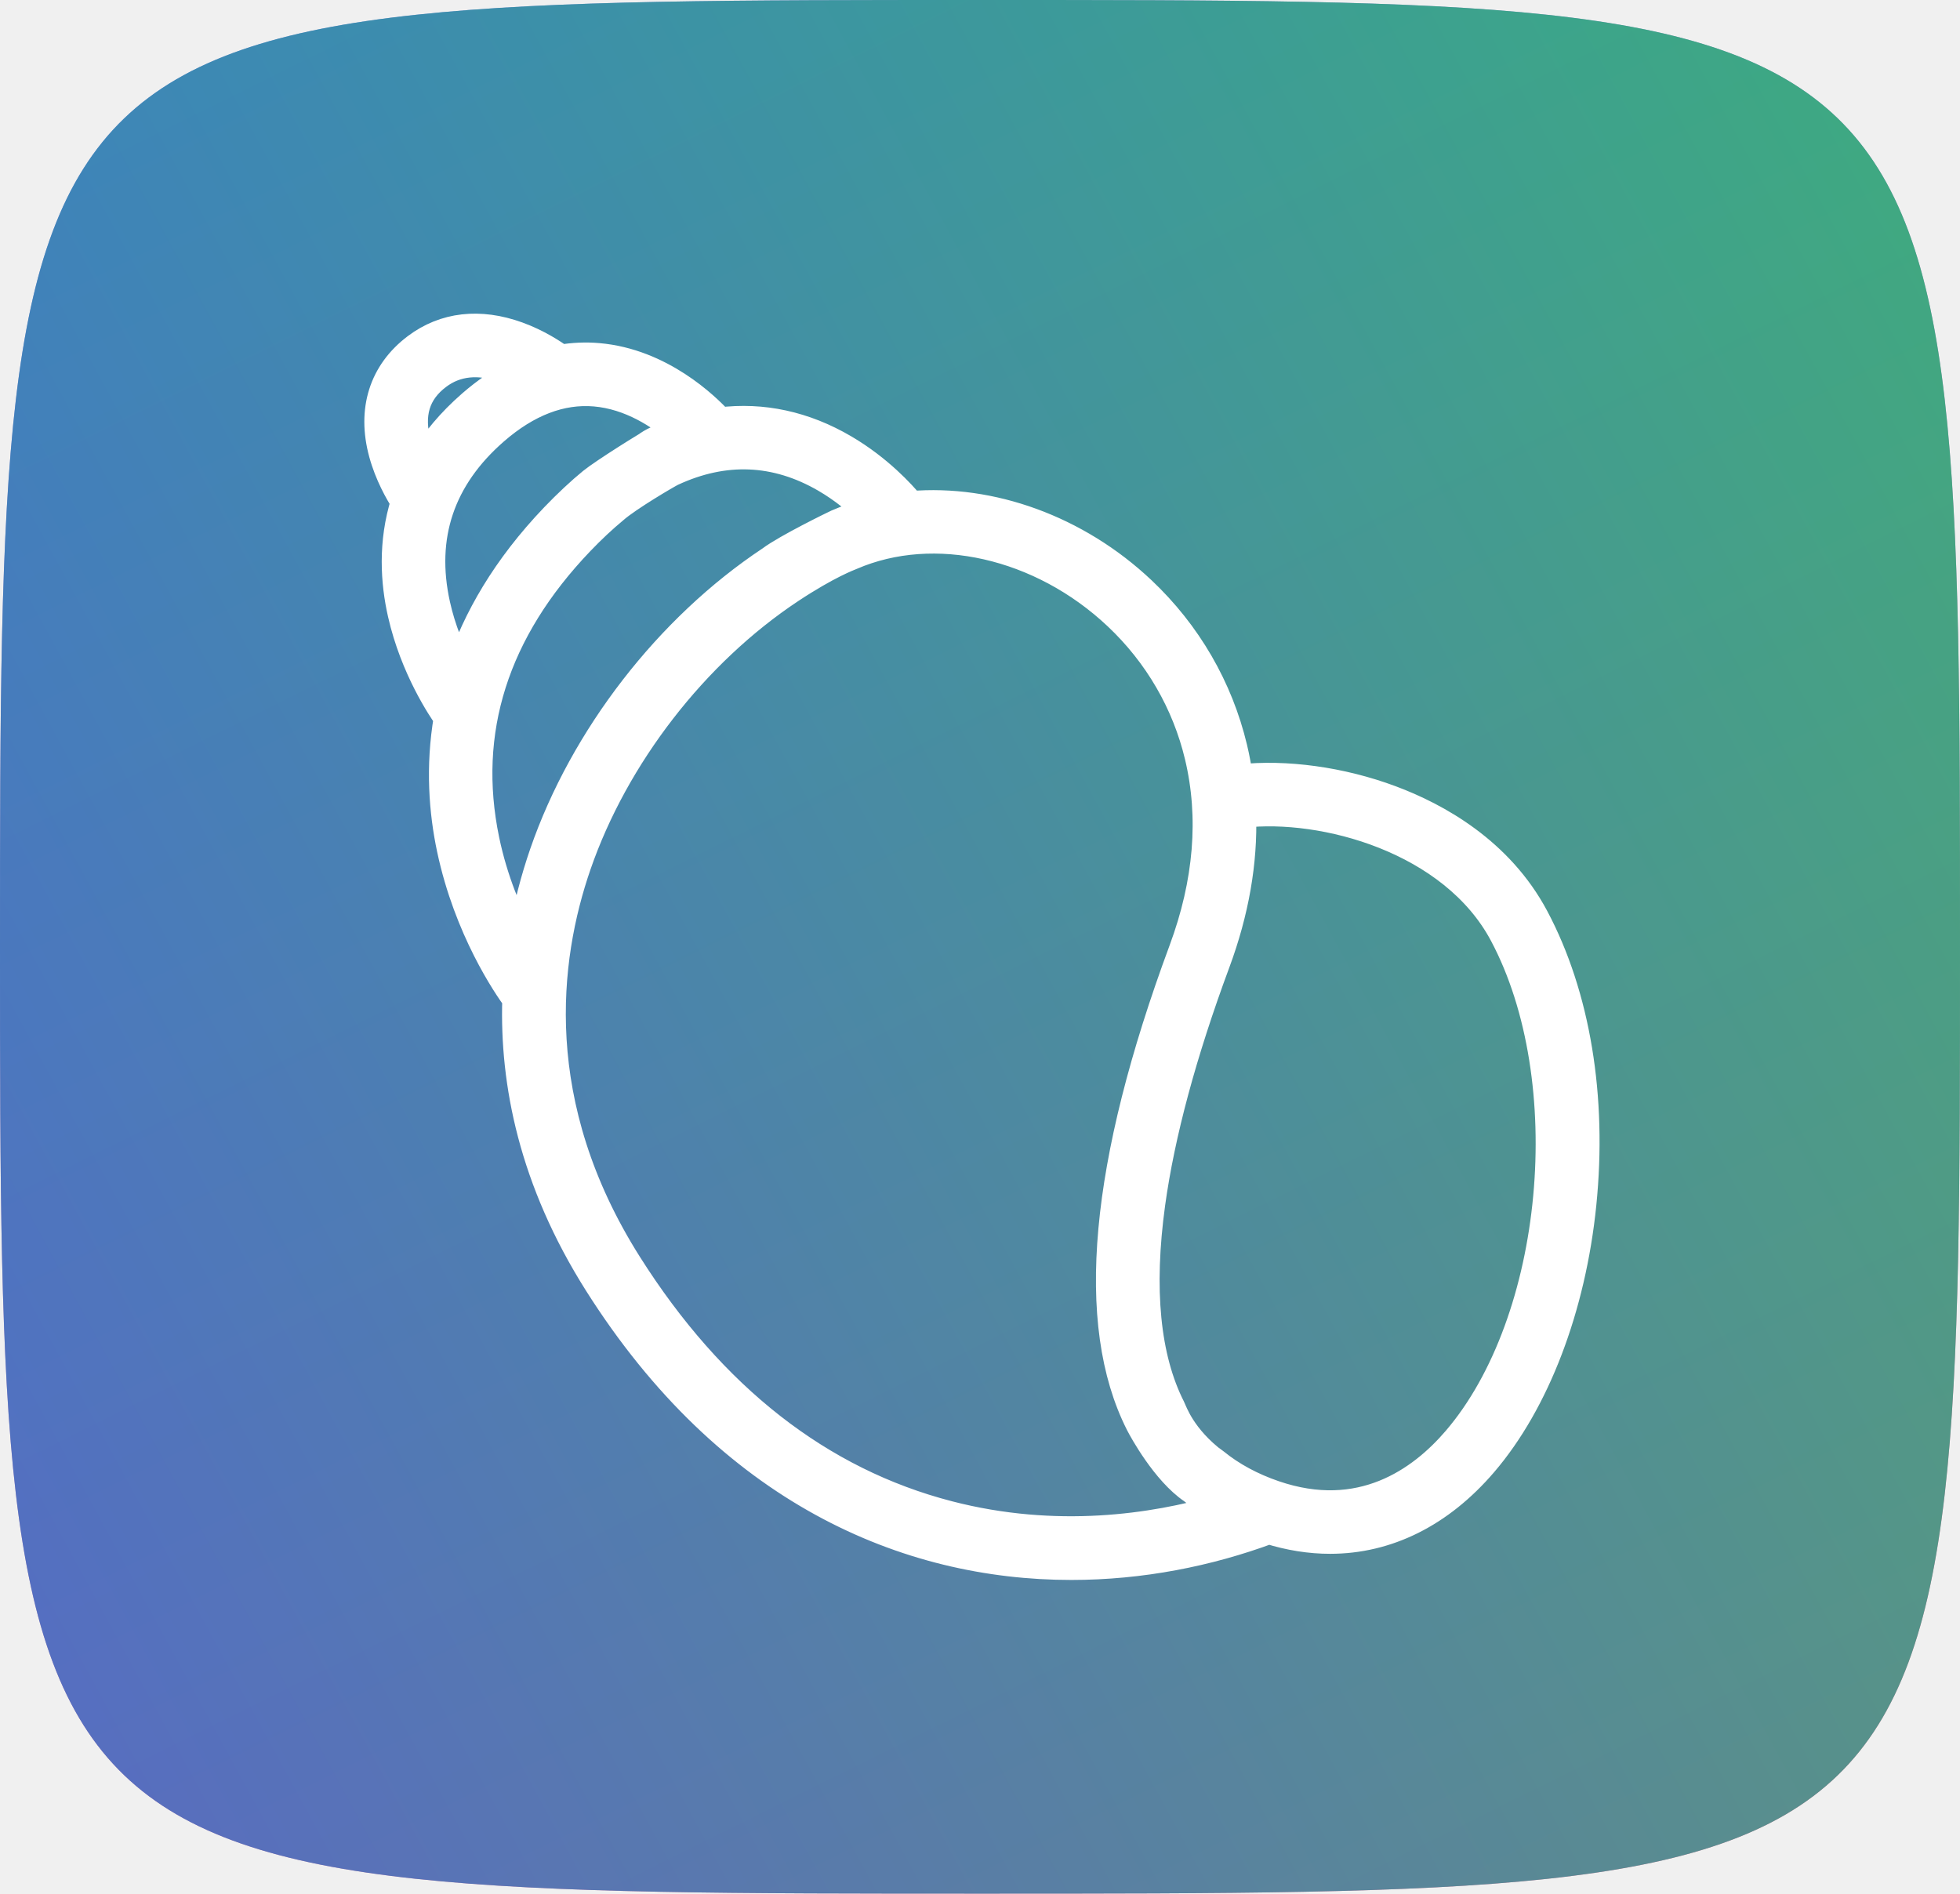
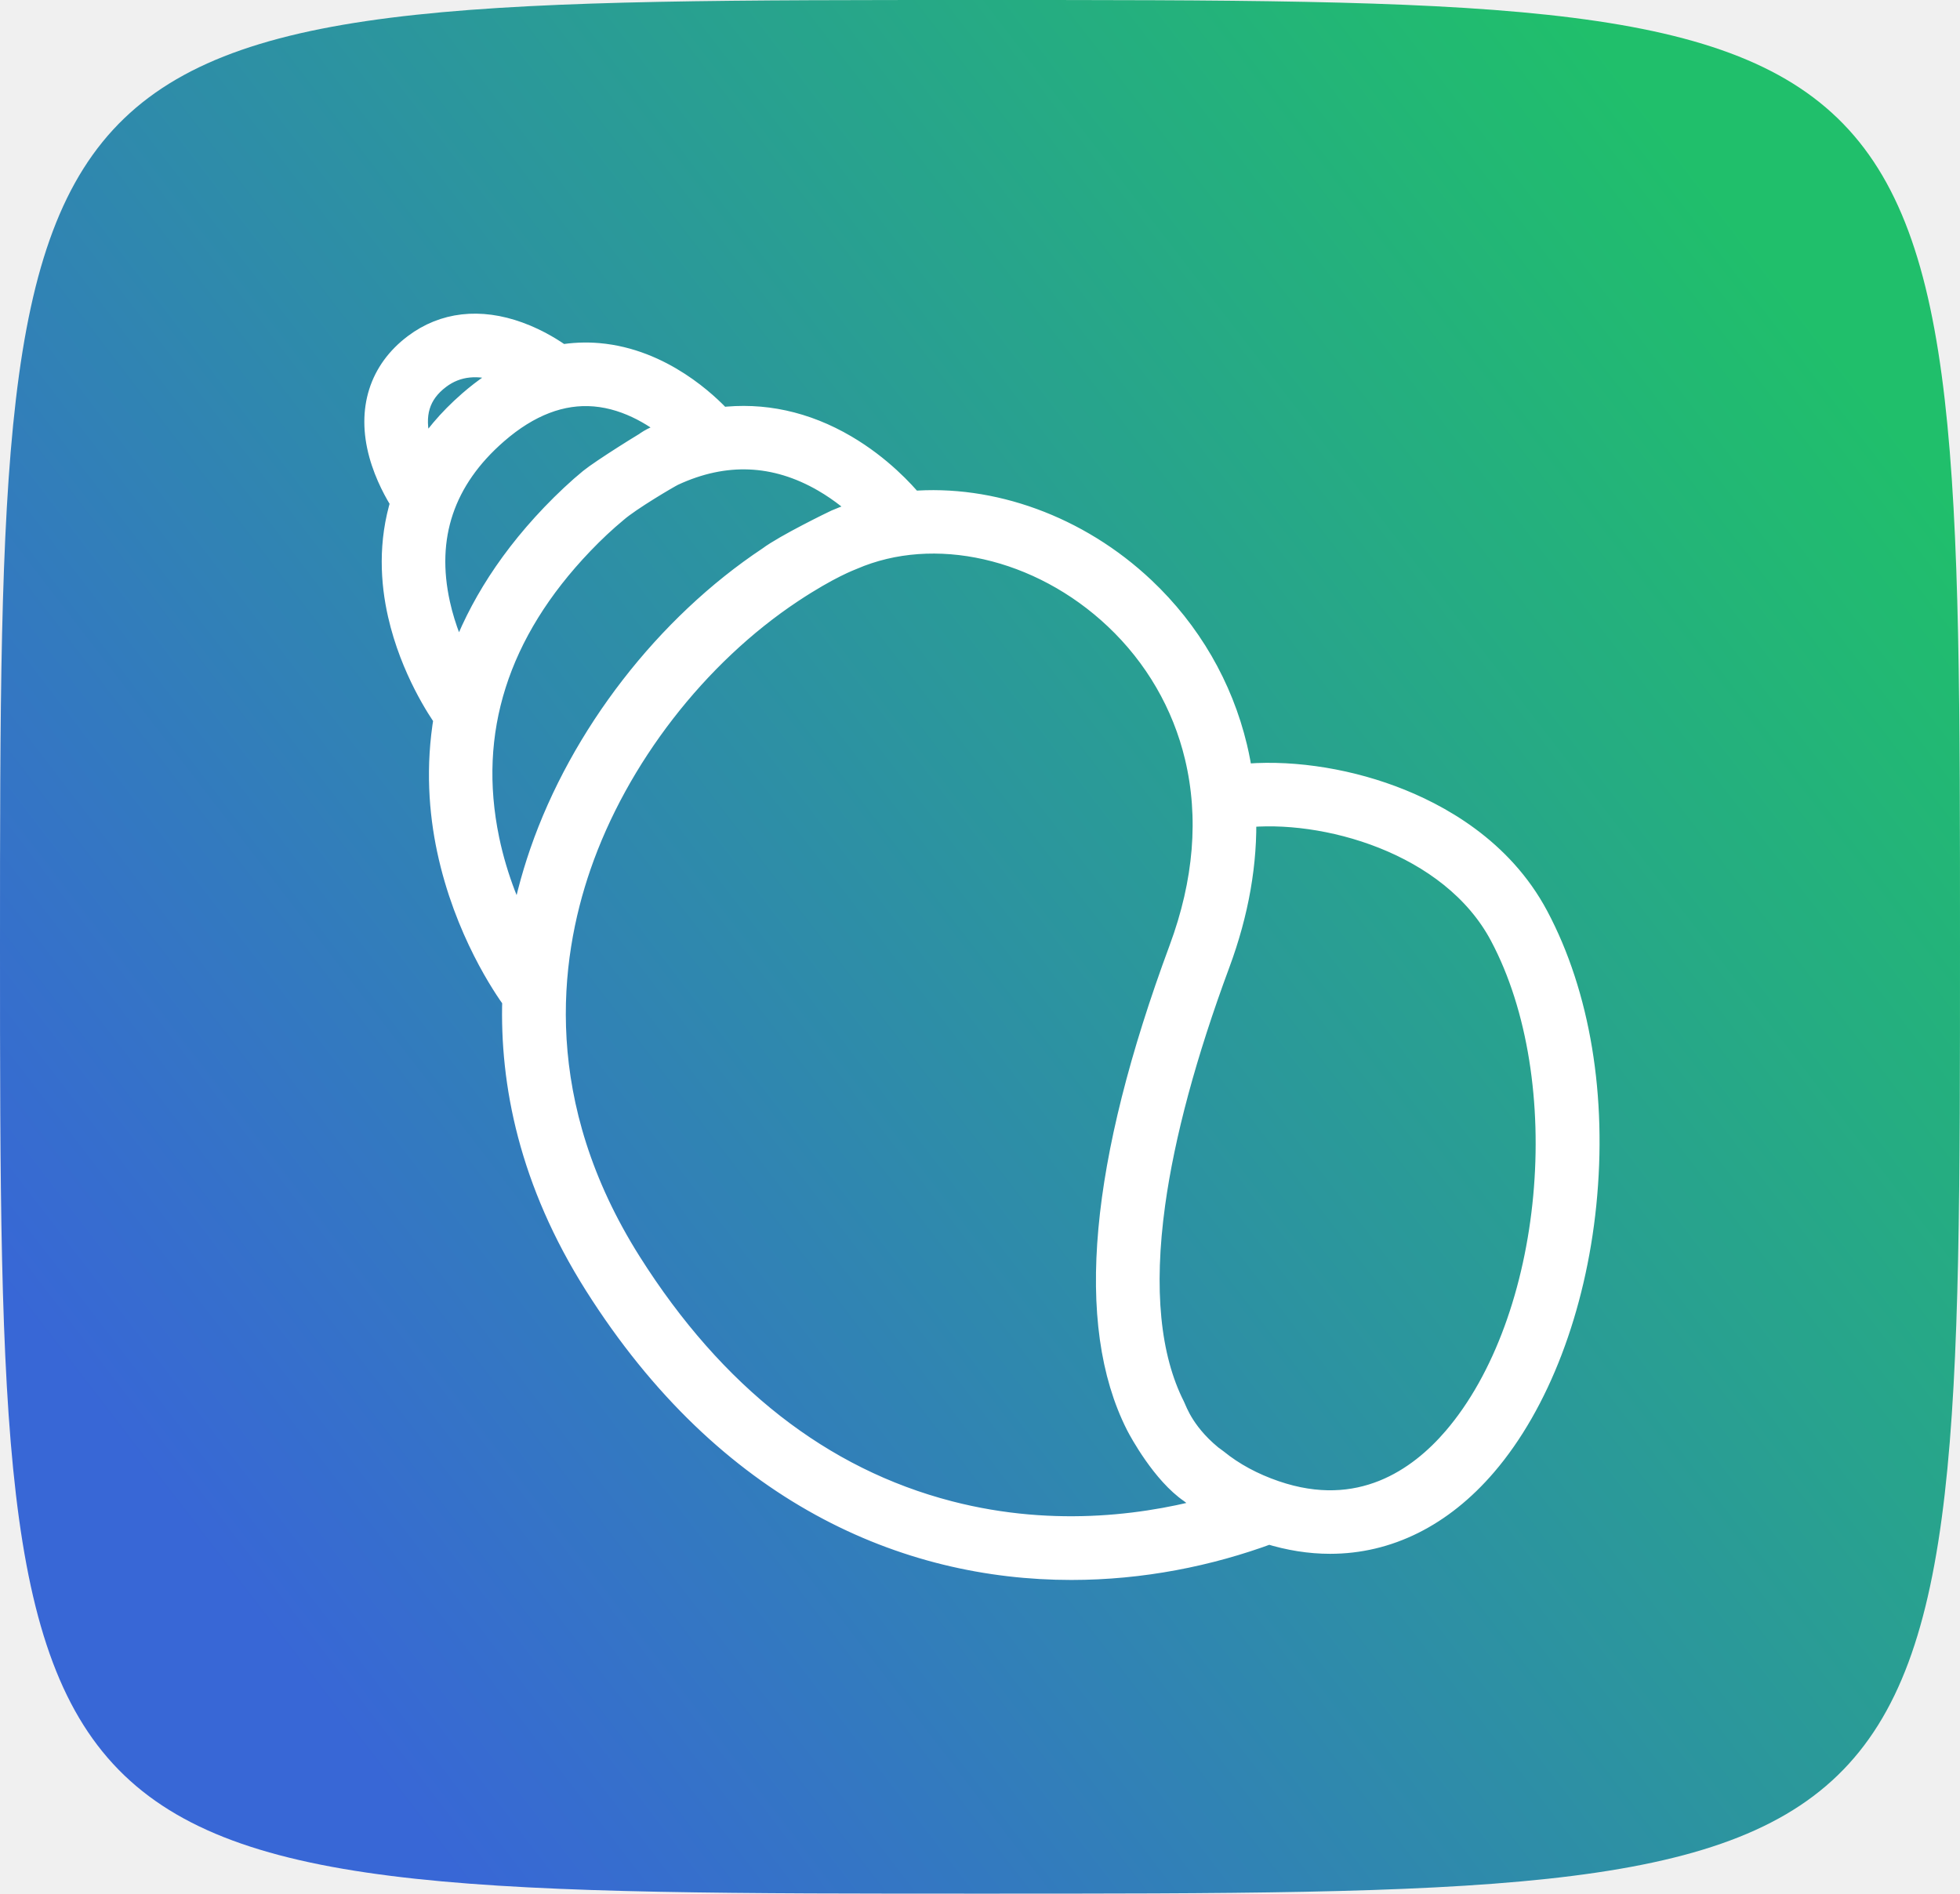
- <svg xmlns="http://www.w3.org/2000/svg" xmlns:xlink="http://www.w3.org/1999/xlink" width="503px" height="486px" viewBox="0 0 503 486" version="1.1">
+ <svg xmlns="http://www.w3.org/2000/svg" width="503px" height="486px" viewBox="0 0 503 486" version="1.1">
  <defs>
-     <linearGradient x1="12.569%" y1="-13.917%" x2="83.73%" y2="124.176%" id="linearGradient-1">
-       <stop stop-color="#3867D6" offset="0%" />
-       <stop stop-color="#EB3B5A" offset="100%" />
-     </linearGradient>
-     <linearGradient x1="-13.79%" y1="86.265%" x2="108.093%" y2="22.357%" id="linearGradient-2">
+     <linearGradient x1="10.858%" y1="81.998%" x2="94.496%" y2="20.116%" id="linearGradient-1">
      <stop stop-color="#3867D6" offset="0%" />
      <stop stop-color="#20BF6B" offset="100%" />
    </linearGradient>
-     <path d="M2.84217094e-14,243 C2.84217094e-14,8.52651283e-14 1,1.14964883e-13 252,8.52651283e-14 C503,8.52651283e-14 503,8.52651283e-14 503,243 C503,486 503,486 252,486 C1,486 2.84217094e-14,486 2.84217094e-14,243 Z" id="path-3" />
  </defs>
  <g id="Artboard" stroke="none" stroke-width="1" fill="none" fill-rule="evenodd">
-     <g id="Combined-Shape">
-       <use fill="#FFFFFF" xlink:href="#path-3" />
-       <use fill-opacity="0.84" fill="url(#linearGradient-1)" xlink:href="#path-3" />
-       <use fill-opacity="0.73" fill="url(#linearGradient-2)" xlink:href="#path-3" />
-     </g>
+     <path d="M2.84217094e-14,243 C2.84217094e-14,8.52651283e-14 1,1.14964883e-13 252,8.52651283e-14 C503,8.52651283e-14 503,8.52651283e-14 503,243 C503,486 503,486 252,486 C1,486 2.84217094e-14,486 2.84217094e-14,243 Z" id="Combined-Shape" fill="url(#linearGradient-1)" />
    <path d="M393.974,235.444 C384.892,218.372 368.825,209.504 356.946,205.07 C344.181,200.306 329.928,198.368 318.064,199.683 C317.697,197.089 317.225,194.513 316.618,191.964 C312.93,176.489 304.801,162.48 293.108,151.452 C276.312,135.609 254.224,127.797 233.801,129.533 C231.536,126.788 225.6,120.234 216.706,115.013 C206.487,109.014 195.658,106.692 184.755,108.06 C181.205,104.187 169.612,92.944 153.537,91.549 C150.296,91.267 147.082,91.412 143.904,91.956 C142.081,90.626 138.031,87.93 132.866,86.059 C123.105,82.523 114.087,83.556 106.784,89.043 C98.173,95.515 95.105,105.216 98.142,116.358 C99.638,121.845 102.257,126.432 103.776,128.801 C100.481,139.301 101.163,149.427 102.999,157.524 C106.203,171.655 113.36,182.178 114.816,184.218 C112.66,196.865 113.597,208.398 115.597,217.845 C119.988,238.585 130.034,253.184 132.402,256.415 C131.721,277.875 136.636,302.946 153.327,329.359 C187.109,382.815 232.735,402.002 274.954,402 C292.847,401.999 310.125,398.545 325.631,392.8 C330.961,394.46 336.22,395.29 341.35,395.289 C356.017,395.288 369.626,388.576 380.778,375.564 C394.222,359.877 403.48,335.635 406.177,309.054 C408.962,281.613 404.628,255.471 393.974,235.444 Z M107.158,113.915 C105.104,106.383 106.822,100.68 112.409,96.481 C117.076,92.975 122.811,92.386 129.457,94.734 C130.437,95.08 131.367,95.469 132.239,95.872 C128.394,97.82 124.615,100.391 120.921,103.604 C115.558,108.269 111.557,113.14 108.617,118.052 C108.07,116.775 107.558,115.381 107.158,113.915 Z M373.675,369.514 C364.63,380.069 349.195,391.058 327.038,383.467 C321.218,381.472 316.114,378.71 311.871,375.256 C309.872,373.628 303.874,370.128 302.241,372.121 C300.609,374.114 303.963,380.845 305.962,382.472 C308.086,384.201 310.387,385.773 312.834,387.199 C296.167,392 271.142,395.872 243.416,388.69 C210.445,380.149 182.794,358.517 161.23,324.394 C135.383,283.492 139.893,246.142 148.228,222.012 C157.872,194.093 178.299,167.687 202.872,151.377 C203.558,150.922 210.428,146.235 211.379,143.758 C211.775,142.729 207.416,143.308 207.103,142.78 C206.426,141.637 203.895,141.184 201.759,141.624 C199.818,142.024 198.255,143.251 197.695,143.623 C171.477,161.026 149.683,189.197 139.394,218.979 C137.152,225.472 135.165,232.85 133.874,240.95 C130.578,234.679 126.811,225.916 124.665,215.576 C118.877,187.687 127.052,161.935 148.963,139.033 C151.893,135.97 154.869,133.184 157.808,130.754 C159.794,129.111 163.853,123.218 162.207,121.238 C161.779,120.724 172.899,114.096 175.034,111.745 C176.404,110.238 169.456,112.383 168.621,112.792 C166.483,113.839 154.724,121.238 151.842,123.584 C148.961,125.93 145.381,129.279 142.202,132.602 C129.668,145.703 122.176,158.91 118.021,171.412 C115.869,167.23 113.466,161.593 112.047,155.19 C108.163,137.661 113.215,122.666 127.061,110.624 C135.381,103.388 143.989,100.091 152.658,100.821 C161.828,101.595 169.409,106.708 173.964,110.619 C172.173,111.245 173.537,110.571 168.605,112.792 C163.673,115.013 163.673,117.439 162.207,119.215 C160.87,120.833 161.688,120.126 162.207,121.238 C162.499,121.864 153.163,129.292 151.517,132.02 C150.179,134.239 156.273,132.101 157.808,130.754 C161.23,127.752 171.345,121.794 172.545,121.238 C185.925,115.033 199.098,115.587 211.699,122.883 C216.418,125.615 220.205,128.837 222.867,131.441 C220.114,132.181 217.414,133.103 214.797,134.235 C214.264,134.466 201.759,140.557 197.695,143.623 C195.776,145.071 187.431,152.966 190,152.295 C192.871,151.546 206.829,142.155 207.103,142.78 C207.63,143.98 193.207,157.78 202.872,151.377 C212.537,144.975 218.007,143.001 218.518,142.78 C239.76,133.59 267.155,139.793 286.688,158.217 C297.056,167.996 304.262,180.409 307.528,194.116 C311.253,209.749 309.877,226.485 303.437,243.857 C283.064,298.817 279.333,339.723 292.346,365.438 C293.168,367.062 298.993,377.745 305.962,382.472 C312.931,387.199 301.567,372.46 302.241,372.121 C303.209,371.634 311.788,380.102 314,380.658 C314.659,380.823 320.414,381.725 311.871,375.322 C303.329,368.919 301.216,362.284 300.688,361.241 C294.238,348.496 292.509,330.87 295.549,308.854 C298.008,291.043 303.611,270.261 312.201,247.085 C317.032,234.054 319.255,221.292 318.87,208.962 C339.606,206.556 372.783,215.489 385.719,239.807 C405.587,277.154 399.846,338.976 373.675,369.514 Z" id="Shape" stroke="#FFFFFF" stroke-width="7" fill="#FFFFFF" fill-rule="nonzero" />
  </g>
</svg>
